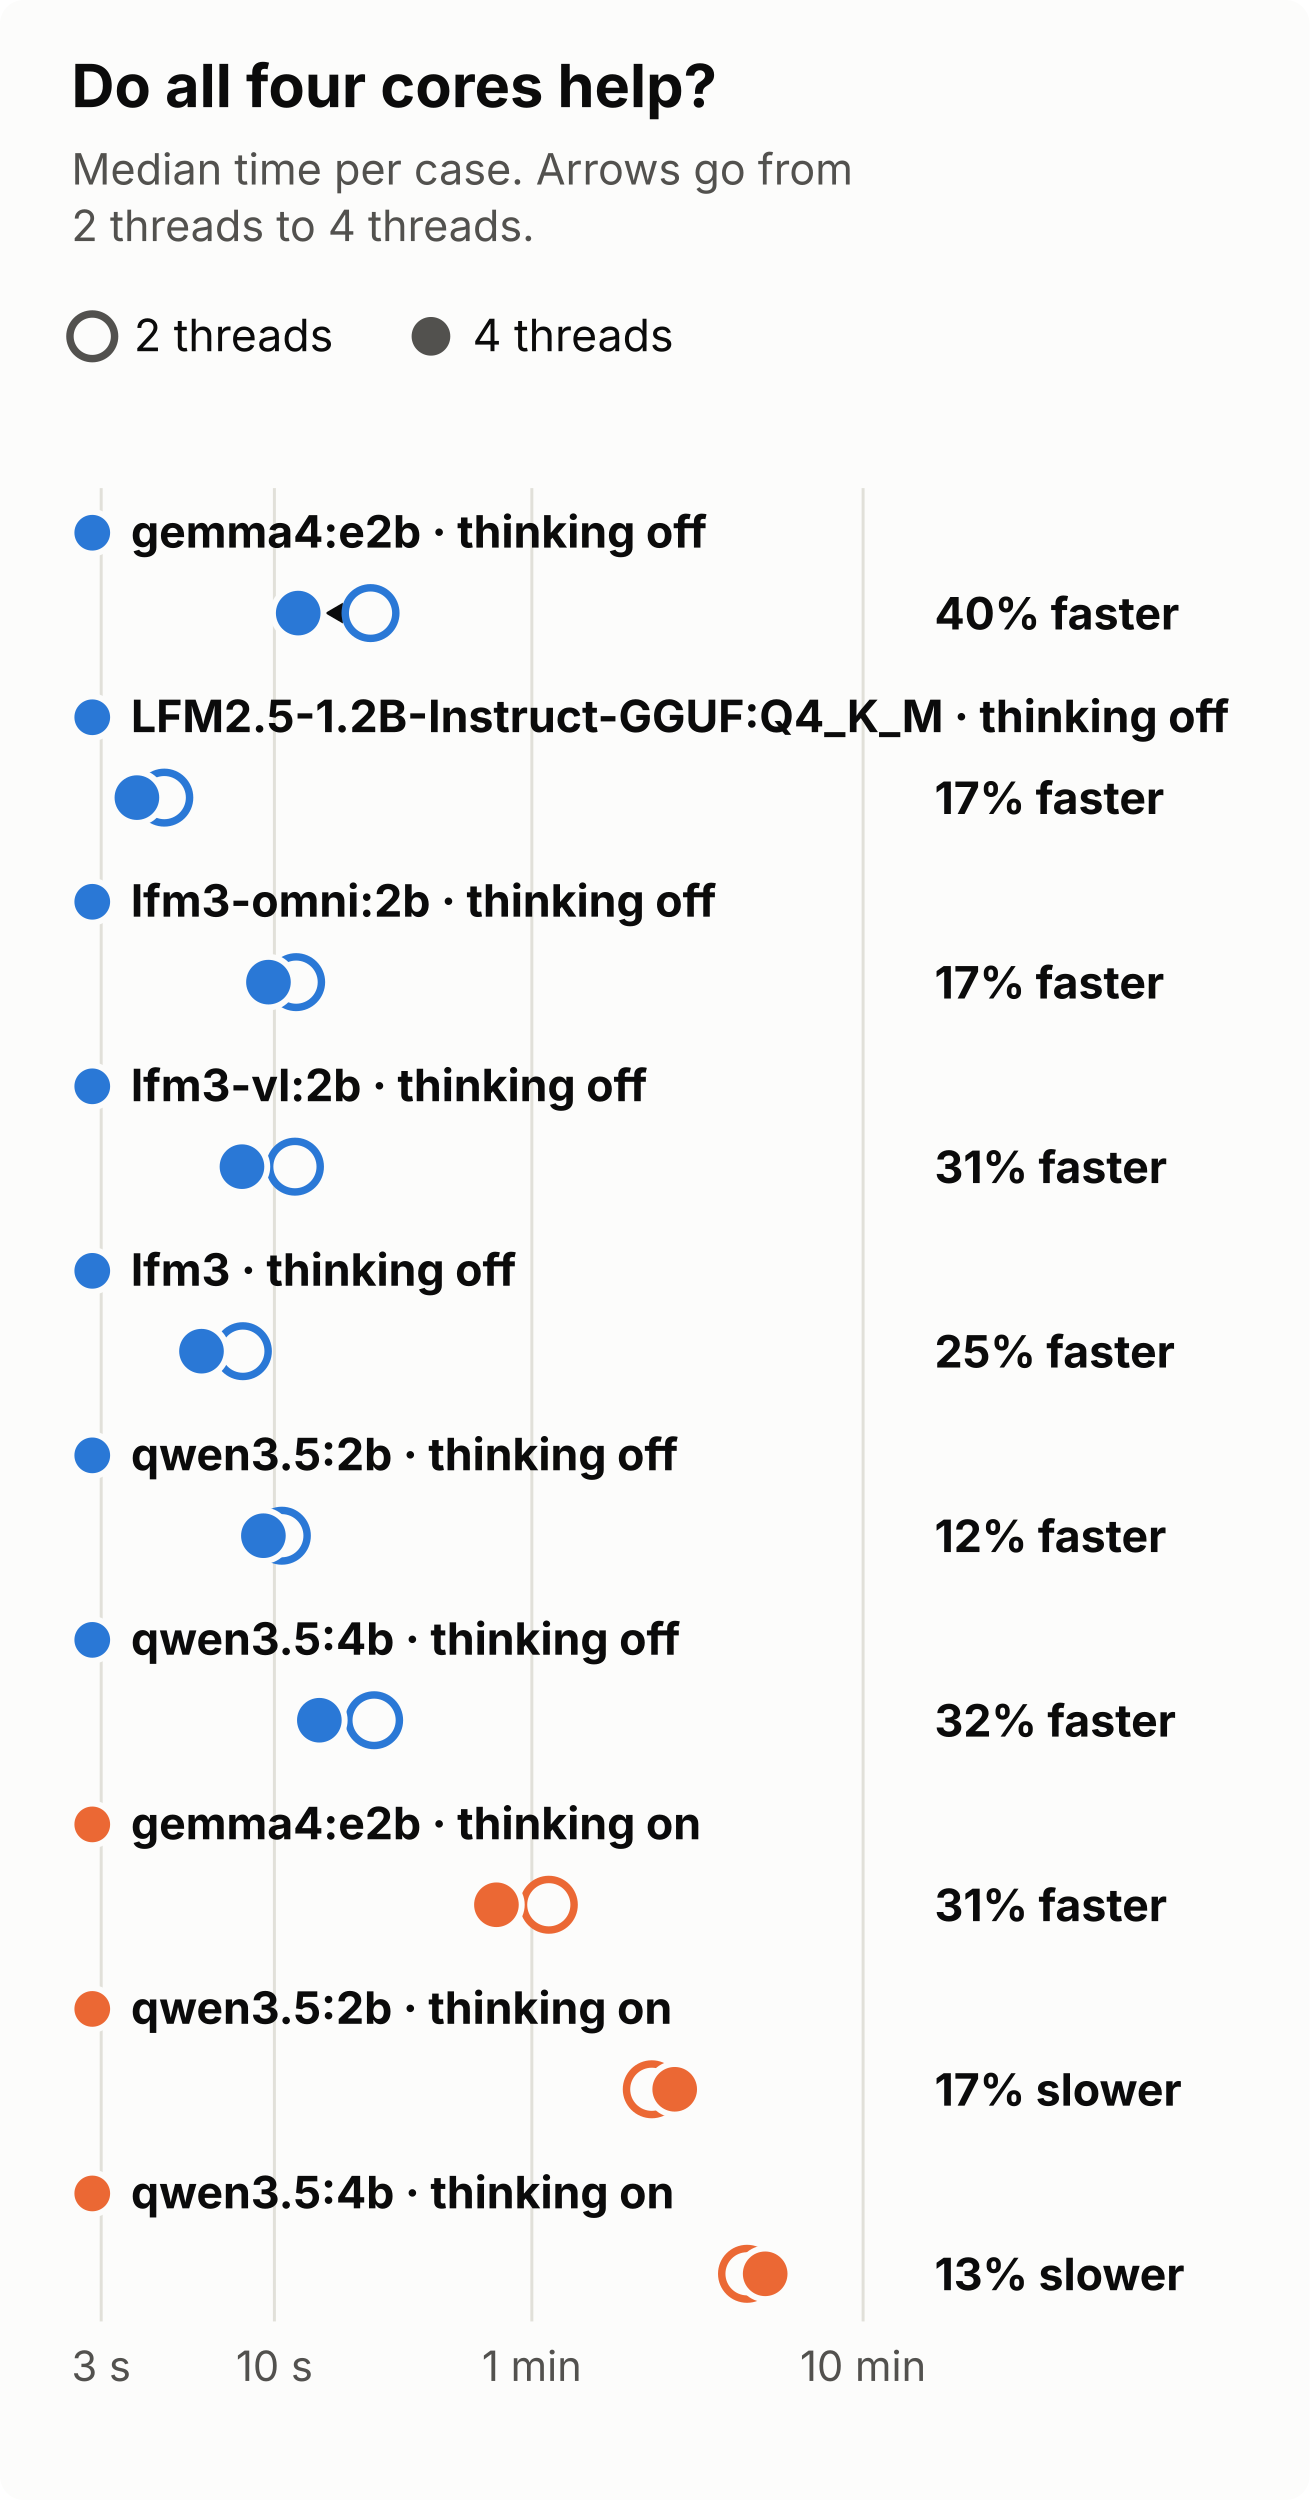
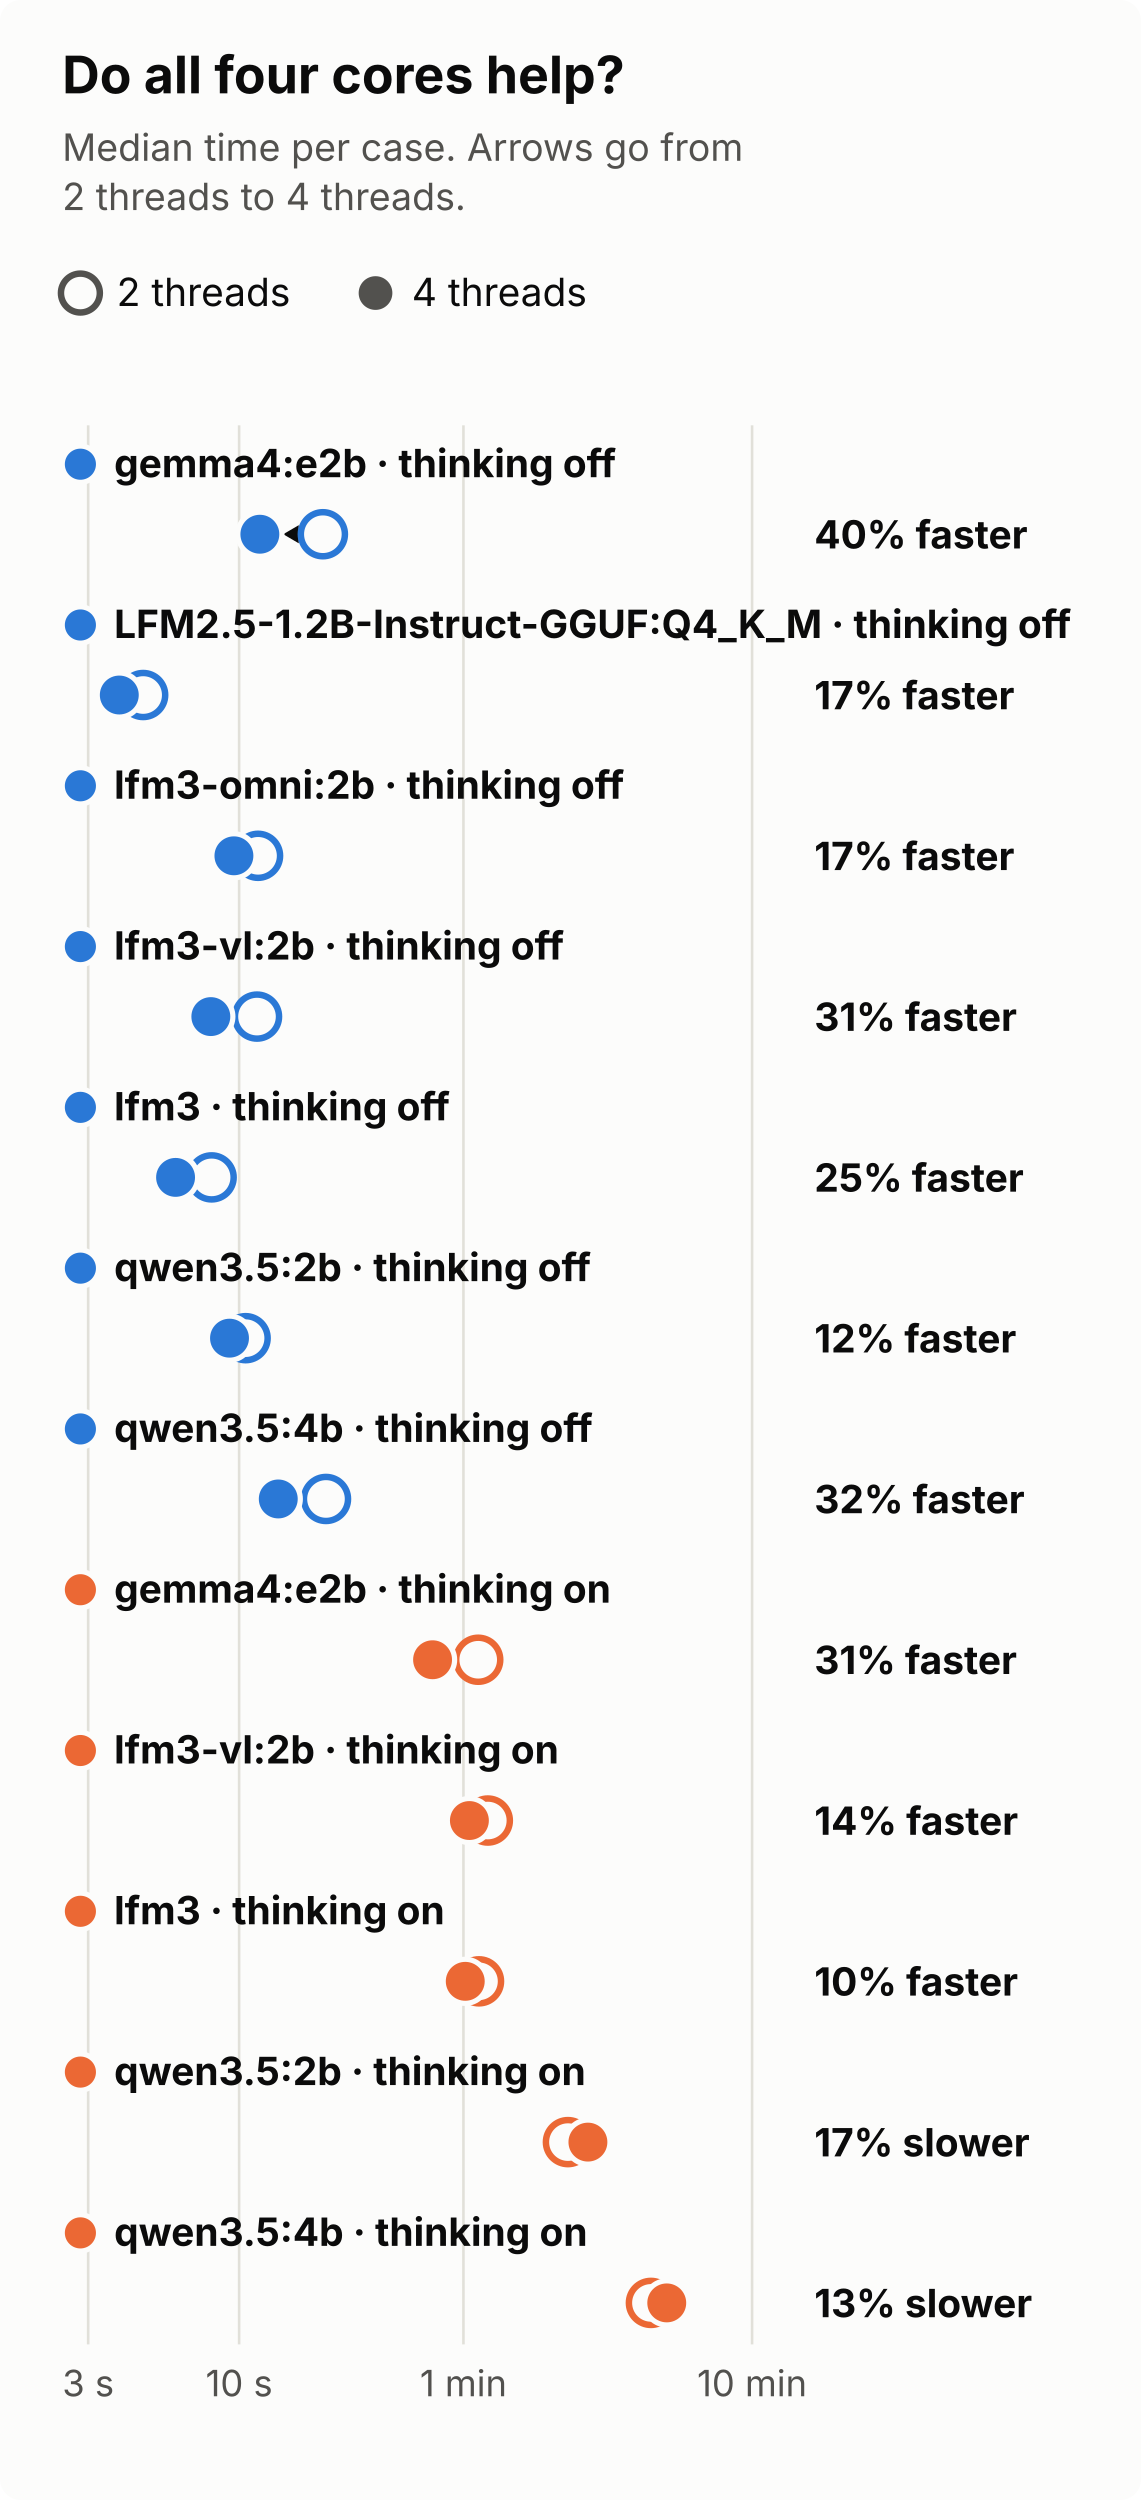
- <svg xmlns="http://www.w3.org/2000/svg" width="440" height="840" viewBox="0 0 440 840" role="img" aria-label="Do all four cores help?">
-   <rect width="440" height="840" rx="8" fill="#fcfcfb" />
+ <svg xmlns="http://www.w3.org/2000/svg" width="440" height="964" viewBox="0 0 440 964" role="img" aria-label="Do all four cores help?">
+   <rect width="440" height="964" rx="8" fill="#fcfcfb" />
  <text x="24.0" y="36.0" font-size="20" font-weight="700" text-anchor="start" fill="#0b0b0b" font-family="system-ui, -apple-system, Segoe UI, sans-serif">Do all four cores help?</text>
  <text x="24.0" y="62.0" font-size="14.5" font-weight="normal" text-anchor="start" fill="#52514e" font-family="system-ui, -apple-system, Segoe UI, sans-serif">Median time per case. Arrows go from</text>
  <text x="24.0" y="81.0" font-size="14.5" font-weight="normal" text-anchor="start" fill="#52514e" font-family="system-ui, -apple-system, Segoe UI, sans-serif">2 threads to 4 threads.</text>
  <circle cx="31.0" cy="113.0" r="7.5" fill="#fcfcfb" stroke="#52514e" stroke-width="2.5" />
  <text x="45.0" y="118.0" font-size="15" font-weight="normal" text-anchor="start" fill="#0b0b0b" font-family="system-ui, -apple-system, Segoe UI, sans-serif">2 threads</text>
  <circle cx="144.8" cy="113.0" r="7.5" fill="#52514e" stroke="#fcfcfb" stroke-width="2" />
  <text x="158.8" y="118.0" font-size="15" font-weight="normal" text-anchor="start" fill="#0b0b0b" font-family="system-ui, -apple-system, Segoe UI, sans-serif">4 threads</text>
-   <line x1="34.0" y1="164.0" x2="34.0" y2="780.0" stroke="#e1e0d9" stroke-width="1" />
-   <text x="34.0" y="800.0" font-size="14" font-weight="normal" text-anchor="middle" fill="#52514e" font-family="system-ui, -apple-system, Segoe UI, sans-serif">3 s</text>
-   <line x1="92.2" y1="164.0" x2="92.2" y2="780.0" stroke="#e1e0d9" stroke-width="1" />
-   <text x="92.2" y="800.0" font-size="14" font-weight="normal" text-anchor="middle" fill="#52514e" font-family="system-ui, -apple-system, Segoe UI, sans-serif">10 s</text>
-   <line x1="178.7" y1="164.0" x2="178.7" y2="780.0" stroke="#e1e0d9" stroke-width="1" />
-   <text x="178.7" y="800.0" font-size="14" font-weight="normal" text-anchor="middle" fill="#52514e" font-family="system-ui, -apple-system, Segoe UI, sans-serif">1 min</text>
-   <line x1="290.0" y1="164.0" x2="290.0" y2="780.0" stroke="#e1e0d9" stroke-width="1" />
-   <text x="290.0" y="800.0" font-size="14" font-weight="normal" text-anchor="middle" fill="#52514e" font-family="system-ui, -apple-system, Segoe UI, sans-serif">10 min</text>
+   <line x1="34.0" y1="164.0" x2="34.0" y2="904.0" stroke="#e1e0d9" stroke-width="1" />
+   <text x="34.0" y="924.0" font-size="14" font-weight="normal" text-anchor="middle" fill="#52514e" font-family="system-ui, -apple-system, Segoe UI, sans-serif">3 s</text>
+   <line x1="92.2" y1="164.0" x2="92.2" y2="904.0" stroke="#e1e0d9" stroke-width="1" />
+   <text x="92.2" y="924.0" font-size="14" font-weight="normal" text-anchor="middle" fill="#52514e" font-family="system-ui, -apple-system, Segoe UI, sans-serif">10 s</text>
+   <line x1="178.7" y1="164.0" x2="178.7" y2="904.0" stroke="#e1e0d9" stroke-width="1" />
+   <text x="178.7" y="924.0" font-size="14" font-weight="normal" text-anchor="middle" fill="#52514e" font-family="system-ui, -apple-system, Segoe UI, sans-serif">1 min</text>
+   <line x1="290.0" y1="164.0" x2="290.0" y2="904.0" stroke="#e1e0d9" stroke-width="1" />
+   <text x="290.0" y="924.0" font-size="14" font-weight="normal" text-anchor="middle" fill="#52514e" font-family="system-ui, -apple-system, Segoe UI, sans-serif">10 min</text>
  <circle cx="31.0" cy="179.0" r="7" fill="#2a78d6" stroke="#fcfcfb" stroke-width="2" />
  <text x="44.0" y="184.0" font-size="15" font-weight="700" text-anchor="start" fill="#0b0b0b" font-family="system-ui, -apple-system, Segoe UI, sans-serif">gemma4:e2b · thinking off</text>
  <line x1="116.5" y1="206.0" x2="113.2" y2="206.0" stroke="#0b0b0b" stroke-width="1.25" />
  <path d="M109.2,206.0 l6.0,-3.5 v7 z" fill="#0b0b0b" />
  <circle cx="124.5" cy="206.0" r="8.5" fill="#fcfcfb" stroke="#2a78d6" stroke-width="2.5" />
  <circle cx="100.2" cy="206.0" r="8.5" fill="#2a78d6" stroke="#fcfcfb" stroke-width="2" />
  <text x="314.0" y="211.5" font-size="15" font-weight="700" text-anchor="start" fill="#0b0b0b" font-family="system-ui, -apple-system, Segoe UI, sans-serif">40% faster</text>
  <circle cx="31.0" cy="241.0" r="7" fill="#2a78d6" stroke="#fcfcfb" stroke-width="2" />
  <text x="44.0" y="246.0" font-size="15" font-weight="700" text-anchor="start" fill="#0b0b0b" font-family="system-ui, -apple-system, Segoe UI, sans-serif">LFM2.5-1.2B-Instruct-GGUF:Q4_K_M · thinking off</text>
  <circle cx="55.2" cy="268.0" r="8.5" fill="#fcfcfb" stroke="#2a78d6" stroke-width="2.5" />
  <circle cx="46.0" cy="268.0" r="8.5" fill="#2a78d6" stroke="#fcfcfb" stroke-width="2" />
  <text x="314.0" y="273.5" font-size="15" font-weight="700" text-anchor="start" fill="#0b0b0b" font-family="system-ui, -apple-system, Segoe UI, sans-serif">17% faster</text>
  <circle cx="31.0" cy="303.0" r="7" fill="#2a78d6" stroke="#fcfcfb" stroke-width="2" />
  <text x="44.0" y="308.0" font-size="15" font-weight="700" text-anchor="start" fill="#0b0b0b" font-family="system-ui, -apple-system, Segoe UI, sans-serif">lfm3-omni:2b · thinking off</text>
  <circle cx="99.5" cy="330.0" r="8.5" fill="#fcfcfb" stroke="#2a78d6" stroke-width="2.5" />
  <circle cx="90.2" cy="330.0" r="8.5" fill="#2a78d6" stroke="#fcfcfb" stroke-width="2" />
  <text x="314.0" y="335.5" font-size="15" font-weight="700" text-anchor="start" fill="#0b0b0b" font-family="system-ui, -apple-system, Segoe UI, sans-serif">17% faster</text>
  <circle cx="31.0" cy="365.0" r="7" fill="#2a78d6" stroke="#fcfcfb" stroke-width="2" />
  <text x="44.0" y="370.0" font-size="15" font-weight="700" text-anchor="start" fill="#0b0b0b" font-family="system-ui, -apple-system, Segoe UI, sans-serif">lfm3-vl:2b · thinking off</text>
  <circle cx="99.1" cy="392.0" r="8.5" fill="#fcfcfb" stroke="#2a78d6" stroke-width="2.5" />
  <circle cx="81.3" cy="392.0" r="8.5" fill="#2a78d6" stroke="#fcfcfb" stroke-width="2" />
  <text x="314.0" y="397.5" font-size="15" font-weight="700" text-anchor="start" fill="#0b0b0b" font-family="system-ui, -apple-system, Segoe UI, sans-serif">31% faster</text>
  <circle cx="31.0" cy="427.0" r="7" fill="#2a78d6" stroke="#fcfcfb" stroke-width="2" />
  <text x="44.0" y="432.0" font-size="15" font-weight="700" text-anchor="start" fill="#0b0b0b" font-family="system-ui, -apple-system, Segoe UI, sans-serif">lfm3 · thinking off</text>
  <circle cx="81.6" cy="454.0" r="8.5" fill="#fcfcfb" stroke="#2a78d6" stroke-width="2.5" />
  <circle cx="67.7" cy="454.0" r="8.5" fill="#2a78d6" stroke="#fcfcfb" stroke-width="2" />
  <text x="314.0" y="459.5" font-size="15" font-weight="700" text-anchor="start" fill="#0b0b0b" font-family="system-ui, -apple-system, Segoe UI, sans-serif">25% faster</text>
  <circle cx="31.0" cy="489.0" r="7" fill="#2a78d6" stroke="#fcfcfb" stroke-width="2" />
  <text x="44.0" y="494.0" font-size="15" font-weight="700" text-anchor="start" fill="#0b0b0b" font-family="system-ui, -apple-system, Segoe UI, sans-serif">qwen3.5:2b · thinking off</text>
  <circle cx="94.7" cy="516.0" r="8.5" fill="#fcfcfb" stroke="#2a78d6" stroke-width="2.5" />
  <circle cx="88.5" cy="516.0" r="8.5" fill="#2a78d6" stroke="#fcfcfb" stroke-width="2" />
  <text x="314.0" y="521.5" font-size="15" font-weight="700" text-anchor="start" fill="#0b0b0b" font-family="system-ui, -apple-system, Segoe UI, sans-serif">12% faster</text>
  <circle cx="31.0" cy="551.0" r="7" fill="#2a78d6" stroke="#fcfcfb" stroke-width="2" />
  <text x="44.0" y="556.0" font-size="15" font-weight="700" text-anchor="start" fill="#0b0b0b" font-family="system-ui, -apple-system, Segoe UI, sans-serif">qwen3.5:4b · thinking off</text>
  <circle cx="125.7" cy="578.0" r="8.5" fill="#fcfcfb" stroke="#2a78d6" stroke-width="2.5" />
  <circle cx="107.3" cy="578.0" r="8.5" fill="#2a78d6" stroke="#fcfcfb" stroke-width="2" />
  <text x="314.0" y="583.5" font-size="15" font-weight="700" text-anchor="start" fill="#0b0b0b" font-family="system-ui, -apple-system, Segoe UI, sans-serif">32% faster</text>
  <circle cx="31.0" cy="613.0" r="7" fill="#eb6834" stroke="#fcfcfb" stroke-width="2" />
  <text x="44.0" y="618.0" font-size="15" font-weight="700" text-anchor="start" fill="#0b0b0b" font-family="system-ui, -apple-system, Segoe UI, sans-serif">gemma4:e2b · thinking on</text>
  <circle cx="184.4" cy="640.0" r="8.5" fill="#fcfcfb" stroke="#eb6834" stroke-width="2.5" />
  <circle cx="166.8" cy="640.0" r="8.5" fill="#eb6834" stroke="#fcfcfb" stroke-width="2" />
  <text x="314.0" y="645.5" font-size="15" font-weight="700" text-anchor="start" fill="#0b0b0b" font-family="system-ui, -apple-system, Segoe UI, sans-serif">31% faster</text>
  <circle cx="31.0" cy="675.0" r="7" fill="#eb6834" stroke="#fcfcfb" stroke-width="2" />
-   <text x="44.0" y="680.0" font-size="15" font-weight="700" text-anchor="start" fill="#0b0b0b" font-family="system-ui, -apple-system, Segoe UI, sans-serif">qwen3.5:2b · thinking on</text>
-   <circle cx="219.0" cy="702.0" r="8.5" fill="#fcfcfb" stroke="#eb6834" stroke-width="2.5" />
-   <circle cx="226.7" cy="702.0" r="8.5" fill="#eb6834" stroke="#fcfcfb" stroke-width="2" />
-   <text x="314.0" y="707.5" font-size="15" font-weight="700" text-anchor="start" fill="#0b0b0b" font-family="system-ui, -apple-system, Segoe UI, sans-serif">17% slower</text>
+   <text x="44.0" y="680.0" font-size="15" font-weight="700" text-anchor="start" fill="#0b0b0b" font-family="system-ui, -apple-system, Segoe UI, sans-serif">lfm3-vl:2b · thinking on</text>
+   <circle cx="188.1" cy="702.0" r="8.5" fill="#fcfcfb" stroke="#eb6834" stroke-width="2.5" />
+   <circle cx="181.0" cy="702.0" r="8.5" fill="#eb6834" stroke="#fcfcfb" stroke-width="2" />
+   <text x="314.0" y="707.5" font-size="15" font-weight="700" text-anchor="start" fill="#0b0b0b" font-family="system-ui, -apple-system, Segoe UI, sans-serif">14% faster</text>
  <circle cx="31.0" cy="737.0" r="7" fill="#eb6834" stroke="#fcfcfb" stroke-width="2" />
-   <text x="44.0" y="742.0" font-size="15" font-weight="700" text-anchor="start" fill="#0b0b0b" font-family="system-ui, -apple-system, Segoe UI, sans-serif">qwen3.5:4b · thinking on</text>
-   <circle cx="251.0" cy="764.0" r="8.5" fill="#fcfcfb" stroke="#eb6834" stroke-width="2.5" />
-   <circle cx="257.1" cy="764.0" r="8.5" fill="#eb6834" stroke="#fcfcfb" stroke-width="2" />
-   <text x="314.0" y="769.5" font-size="15" font-weight="700" text-anchor="start" fill="#0b0b0b" font-family="system-ui, -apple-system, Segoe UI, sans-serif">13% slower</text>
+   <text x="44.0" y="742.0" font-size="15" font-weight="700" text-anchor="start" fill="#0b0b0b" font-family="system-ui, -apple-system, Segoe UI, sans-serif">lfm3 · thinking on</text>
+   <circle cx="184.7" cy="764.0" r="8.5" fill="#fcfcfb" stroke="#eb6834" stroke-width="2.5" />
+   <circle cx="179.4" cy="764.0" r="8.5" fill="#eb6834" stroke="#fcfcfb" stroke-width="2" />
+   <text x="314.0" y="769.5" font-size="15" font-weight="700" text-anchor="start" fill="#0b0b0b" font-family="system-ui, -apple-system, Segoe UI, sans-serif">10% faster</text>
+   <circle cx="31.0" cy="799.0" r="7" fill="#eb6834" stroke="#fcfcfb" stroke-width="2" />
+   <text x="44.0" y="804.0" font-size="15" font-weight="700" text-anchor="start" fill="#0b0b0b" font-family="system-ui, -apple-system, Segoe UI, sans-serif">qwen3.5:2b · thinking on</text>
+   <circle cx="219.0" cy="826.0" r="8.5" fill="#fcfcfb" stroke="#eb6834" stroke-width="2.5" />
+   <circle cx="226.7" cy="826.0" r="8.5" fill="#eb6834" stroke="#fcfcfb" stroke-width="2" />
+   <text x="314.0" y="831.5" font-size="15" font-weight="700" text-anchor="start" fill="#0b0b0b" font-family="system-ui, -apple-system, Segoe UI, sans-serif">17% slower</text>
+   <circle cx="31.0" cy="861.0" r="7" fill="#eb6834" stroke="#fcfcfb" stroke-width="2" />
+   <text x="44.0" y="866.0" font-size="15" font-weight="700" text-anchor="start" fill="#0b0b0b" font-family="system-ui, -apple-system, Segoe UI, sans-serif">qwen3.5:4b · thinking on</text>
+   <circle cx="251.0" cy="888.0" r="8.5" fill="#fcfcfb" stroke="#eb6834" stroke-width="2.5" />
+   <circle cx="257.1" cy="888.0" r="8.5" fill="#eb6834" stroke="#fcfcfb" stroke-width="2" />
+   <text x="314.0" y="893.5" font-size="15" font-weight="700" text-anchor="start" fill="#0b0b0b" font-family="system-ui, -apple-system, Segoe UI, sans-serif">13% slower</text>
</svg>
